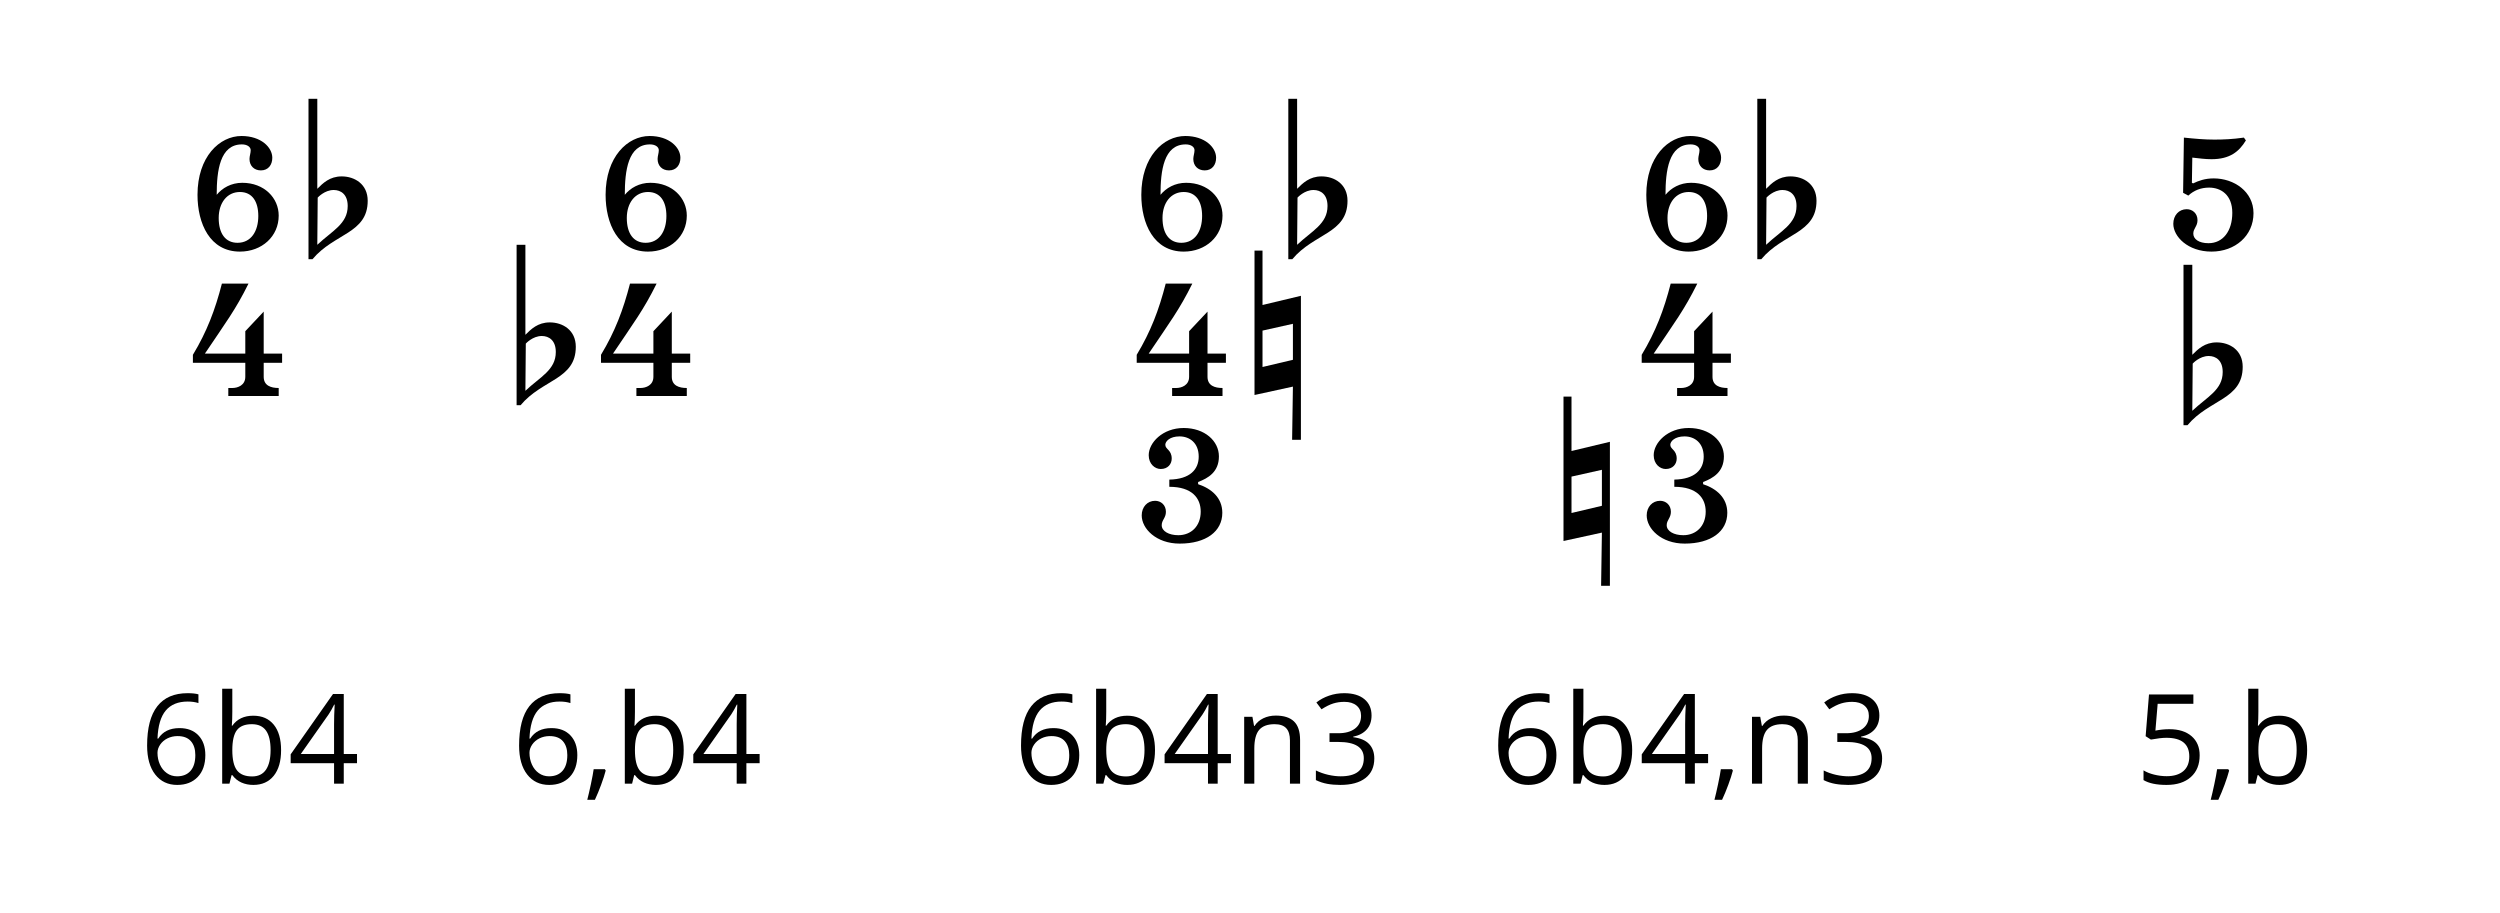
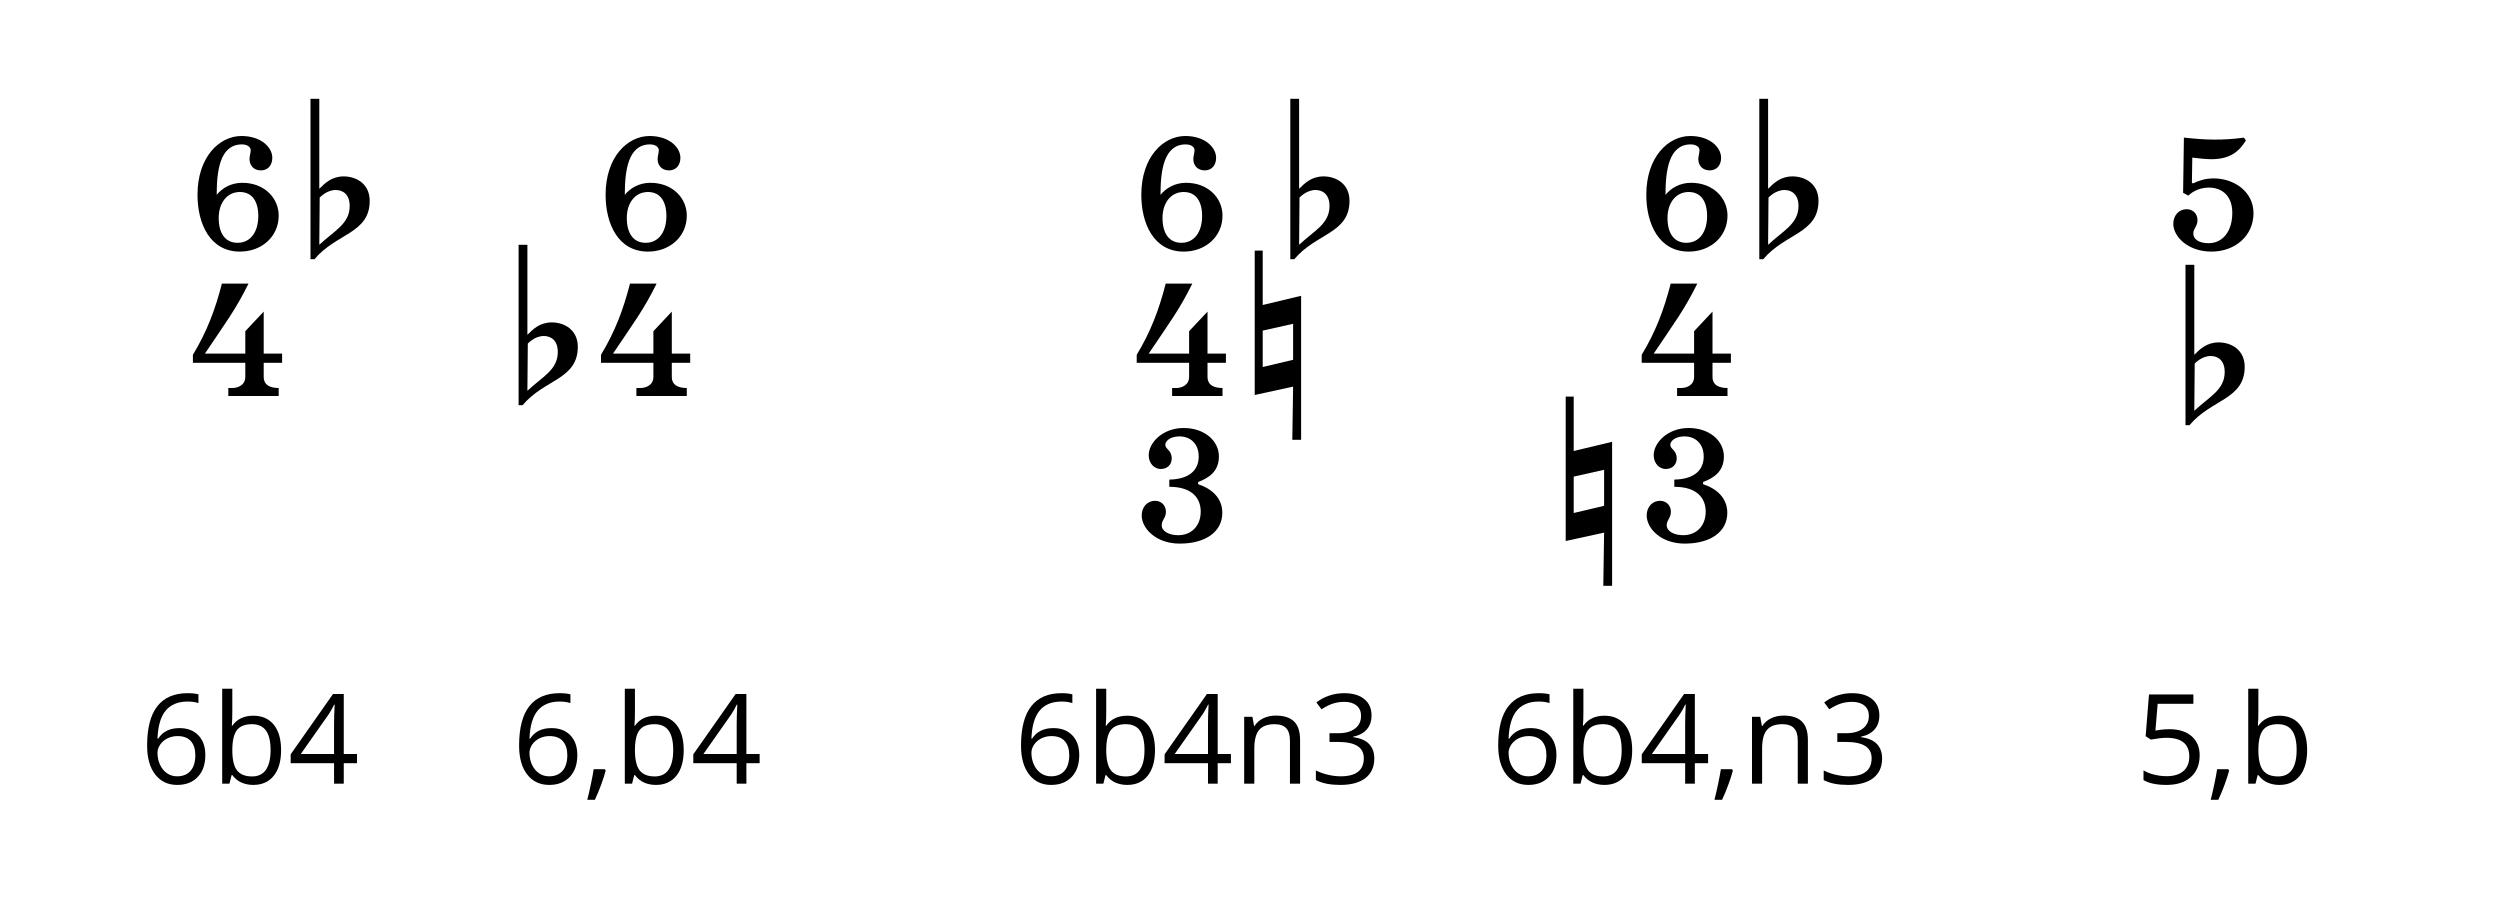
<svg xmlns="http://www.w3.org/2000/svg" width="100%" height="100%" viewBox="0 0 200 73" version="1.1" xml:space="preserve" style="fill-rule:evenodd;clip-rule:evenodd;stroke-linejoin:round;stroke-miterlimit:1.414;">
  <g>
    <g>
      <path d="M20.872,13.632c0.592,0 0.912,-0.448 0.912,-1.008c0,-0.832 -0.896,-1.744 -2.464,-1.744c-1.76,0 -3.52,1.664 -3.52,4.704c0,2.304 0.992,4.544 3.392,4.544c1.76,0 3.104,-1.216 3.104,-2.88c0,-1.408 -1.152,-2.624 -2.912,-2.624c-0.896,0 -1.6,0.416 -2.048,0.96c0,-1.92 0.256,-4.032 2.016,-4.032c0.432,0 0.704,0.208 0.704,0.464c0,0.24 -0.096,0.464 -0.096,0.704c0,0.528 0.352,0.912 0.912,0.912Zm-1.68,1.728c0.992,0 1.472,0.768 1.472,1.92c0,1.216 -0.576,2.144 -1.664,2.144c-0.96,0 -1.504,-0.736 -1.504,-1.984c0,-1.216 0.672,-2.08 1.696,-2.08Z" style="fill-rule:nonzero;" />
-       <path d="M25.384,7.904l-0.704,0l0,12.832l0.32,0c1.728,-2.08 4.416,-2.048 4.416,-4.672c0,-1.344 -1.056,-1.952 -2.08,-1.952c-0.96,0 -1.504,0.544 -1.952,0.992l0,-7.2Zm0,11.68l0.032,-3.776c0,0 0.544,-0.608 1.28,-0.608c0.576,0 1.12,0.352 1.12,1.28c0,1.44 -1.248,1.984 -2.432,3.104Z" style="fill-rule:nonzero;" />
+       <path d="M25.544,7.904l-0.704,0l0,12.832l0.32,0c1.728,-2.08 4.416,-2.048 4.416,-4.672c0,-1.344 -1.056,-1.952 -2.08,-1.952c-0.96,0 -1.504,0.544 -1.952,0.992l0,-7.2Zm0,11.68l0.032,-3.776c0,0 0.544,-0.608 1.28,-0.608c0.576,0 1.12,0.352 1.12,1.28c0,1.44 -1.248,1.984 -2.432,3.104Z" style="fill-rule:nonzero;" />
      <path d="M21.096,29.024l1.472,0l0,-0.736l-1.472,0l0,-3.36l-1.472,1.568l0,1.792l-3.232,0c1.632,-2.432 2.464,-3.52 3.488,-5.6l-2.128,0c-0.544,2.112 -1.2,3.84 -2.32,5.696l0,0.64l4.192,0l0,1.12c0,0.672 -0.592,0.896 -1.04,0.896l-0.32,0l0,0.64l4.032,0l0,-0.64c-0.624,0 -1.2,-0.192 -1.2,-0.896l0,-1.12Z" style="fill-rule:nonzero;" />
      <path d="M11.769,59.644c0,-1.403 0.273,-2.452 0.818,-3.147c0.545,-0.695 1.352,-1.042 2.419,-1.042c0.368,0 0.658,0.031 0.869,0.093l0,0.698c-0.25,-0.082 -0.537,-0.122 -0.859,-0.122c-0.765,0 -1.349,0.238 -1.753,0.715c-0.403,0.477 -0.625,1.226 -0.664,2.249l0.059,0c0.358,-0.56 0.924,-0.84 1.699,-0.84c0.641,0 1.147,0.193 1.516,0.581c0.37,0.387 0.554,0.913 0.554,1.577c0,0.742 -0.202,1.326 -0.608,1.75c-0.405,0.425 -0.953,0.638 -1.643,0.638c-0.739,0 -1.325,-0.278 -1.758,-0.833c-0.432,-0.555 -0.649,-1.327 -0.649,-2.317Zm2.398,2.461c0.462,0 0.821,-0.145 1.076,-0.437c0.256,-0.291 0.383,-0.712 0.383,-1.262c0,-0.472 -0.118,-0.843 -0.356,-1.113c-0.238,-0.271 -0.592,-0.406 -1.064,-0.406c-0.293,0 -0.562,0.061 -0.806,0.181c-0.244,0.121 -0.439,0.287 -0.584,0.498c-0.144,0.212 -0.217,0.431 -0.217,0.659c0,0.336 0.065,0.648 0.195,0.938c0.131,0.29 0.315,0.519 0.555,0.688c0.239,0.17 0.512,0.254 0.818,0.254Z" style="fill-rule:nonzero;" />
      <path d="M20.265,57.257c0.703,0 1.249,0.24 1.638,0.72c0.389,0.48 0.584,1.159 0.584,2.038c0,0.879 -0.196,1.562 -0.589,2.049c-0.392,0.486 -0.936,0.73 -1.633,0.73c-0.348,0 -0.666,-0.065 -0.954,-0.193c-0.289,-0.129 -0.53,-0.327 -0.726,-0.593l-0.058,0l-0.171,0.688l-0.581,0l0,-7.598l0.81,0l0,1.846c0,0.413 -0.013,0.785 -0.039,1.113l0.039,0c0.378,-0.534 0.938,-0.8 1.68,-0.8Zm-0.117,0.678c-0.553,0 -0.952,0.159 -1.196,0.476c-0.244,0.318 -0.367,0.852 -0.367,1.604c0,0.752 0.126,1.29 0.376,1.614c0.251,0.324 0.653,0.486 1.206,0.486c0.499,0 0.87,-0.182 1.114,-0.544c0.244,-0.363 0.366,-0.885 0.366,-1.565c0,-0.697 -0.122,-1.216 -0.366,-1.558c-0.244,-0.342 -0.622,-0.513 -1.133,-0.513Z" style="fill-rule:nonzero;" />
      <path d="M28.561,61.055l-1.06,0l0,1.641l-0.776,0l0,-1.641l-3.472,0l0,-0.708l3.389,-4.829l0.859,0l0,4.8l1.06,0l0,0.737Zm-1.836,-0.737l0,-2.373c0,-0.465 0.016,-0.991 0.049,-1.577l-0.039,0c-0.156,0.312 -0.303,0.571 -0.44,0.776l-2.231,3.174l2.661,0Z" style="fill-rule:nonzero;" />
    </g>
    <g>
      <path d="M53.52,13.632c0.592,0 0.912,-0.448 0.912,-1.008c0,-0.832 -0.896,-1.744 -2.464,-1.744c-1.76,0 -3.52,1.664 -3.52,4.704c0,2.304 0.992,4.544 3.392,4.544c1.76,0 3.104,-1.216 3.104,-2.88c0,-1.408 -1.152,-2.624 -2.912,-2.624c-0.896,0 -1.6,0.416 -2.048,0.96c0,-1.92 0.256,-4.032 2.016,-4.032c0.432,0 0.704,0.208 0.704,0.464c0,0.24 -0.096,0.464 -0.096,0.704c0,0.528 0.352,0.912 0.912,0.912Zm-1.68,1.728c0.992,0 1.472,0.768 1.472,1.92c0,1.216 -0.576,2.144 -1.664,2.144c-0.96,0 -1.504,-0.736 -1.504,-1.984c0,-1.216 0.672,-2.08 1.696,-2.08Z" style="fill-rule:nonzero;" />
-       <path d="M42.032,19.584l-0.704,0l0,12.832l0.32,0c1.728,-2.08 4.416,-2.048 4.416,-4.672c0,-1.344 -1.056,-1.952 -2.08,-1.952c-0.96,0 -1.504,0.544 -1.952,0.992l0,-7.2Zm0,11.68l0.032,-3.776c0,0 0.544,-0.608 1.28,-0.608c0.576,0 1.12,0.352 1.12,1.28c0,1.44 -1.248,1.984 -2.432,3.104Z" style="fill-rule:nonzero;" />
+       <path d="M42.192,19.584l-0.704,0l0,12.832l0.32,0c1.728,-2.08 4.416,-2.048 4.416,-4.672c0,-1.344 -1.056,-1.952 -2.08,-1.952c-0.96,0 -1.504,0.544 -1.952,0.992l0,-7.2Zm0,11.68l0.032,-3.776c0,0 0.544,-0.608 1.28,-0.608c0.576,0 1.12,0.352 1.12,1.28c0,1.44 -1.248,1.984 -2.432,3.104Z" style="fill-rule:nonzero;" />
      <path d="M53.744,29.024l1.472,0l0,-0.736l-1.472,0l0,-3.36l-1.472,1.568l0,1.792l-3.232,0c1.632,-2.432 2.464,-3.52 3.488,-5.6l-2.128,0c-0.544,2.112 -1.2,3.84 -2.32,5.696l0,0.64l4.192,0l0,1.12c0,0.672 -0.592,0.896 -1.04,0.896l-0.32,0l0,0.64l4.032,0l0,-0.64c-0.624,0 -1.2,-0.192 -1.2,-0.896l0,-1.12Z" style="fill-rule:nonzero;" />
      <path d="M41.528,59.644c0,-1.403 0.272,-2.452 0.817,-3.147c0.546,-0.695 1.352,-1.042 2.42,-1.042c0.368,0 0.657,0.031 0.869,0.093l0,0.698c-0.251,-0.082 -0.537,-0.122 -0.859,-0.122c-0.765,0 -1.35,0.238 -1.753,0.715c-0.404,0.477 -0.625,1.226 -0.664,2.249l0.058,0c0.358,-0.56 0.925,-0.84 1.699,-0.84c0.642,0 1.147,0.193 1.517,0.581c0.369,0.387 0.554,0.913 0.554,1.577c0,0.742 -0.203,1.326 -0.608,1.75c-0.405,0.425 -0.953,0.638 -1.643,0.638c-0.739,0 -1.325,-0.278 -1.758,-0.833c-0.433,-0.555 -0.649,-1.327 -0.649,-2.317Zm2.397,2.461c0.462,0 0.821,-0.145 1.077,-0.437c0.255,-0.291 0.383,-0.712 0.383,-1.262c0,-0.472 -0.119,-0.843 -0.356,-1.113c-0.238,-0.271 -0.593,-0.406 -1.065,-0.406c-0.293,0 -0.561,0.061 -0.806,0.181c-0.244,0.121 -0.438,0.287 -0.583,0.498c-0.145,0.212 -0.217,0.431 -0.217,0.659c0,0.336 0.065,0.648 0.195,0.938c0.13,0.29 0.315,0.519 0.554,0.688c0.239,0.17 0.512,0.254 0.818,0.254Z" style="fill-rule:nonzero;" />
      <path d="M48.383,61.534l0.073,0.112c-0.084,0.326 -0.206,0.704 -0.366,1.135c-0.159,0.432 -0.325,0.833 -0.498,1.204l-0.61,0c0.088,-0.338 0.184,-0.757 0.29,-1.255c0.106,-0.498 0.18,-0.897 0.222,-1.196l0.889,0Z" style="fill-rule:nonzero;" />
      <path d="M52.475,57.257c0.703,0 1.249,0.24 1.638,0.72c0.389,0.48 0.584,1.159 0.584,2.038c0,0.879 -0.197,1.562 -0.589,2.049c-0.392,0.486 -0.937,0.73 -1.633,0.73c-0.348,0 -0.667,-0.065 -0.955,-0.193c-0.288,-0.129 -0.53,-0.327 -0.725,-0.593l-0.058,0l-0.171,0.688l-0.581,0l0,-7.598l0.81,0l0,1.846c0,0.413 -0.013,0.785 -0.039,1.113l0.039,0c0.378,-0.534 0.938,-0.8 1.68,-0.8Zm-0.117,0.678c-0.554,0 -0.952,0.159 -1.197,0.476c-0.244,0.318 -0.366,0.852 -0.366,1.604c0,0.752 0.126,1.29 0.376,1.614c0.251,0.324 0.653,0.486 1.206,0.486c0.498,0 0.869,-0.182 1.113,-0.544c0.245,-0.363 0.367,-0.885 0.367,-1.565c0,-0.697 -0.122,-1.216 -0.367,-1.558c-0.244,-0.342 -0.621,-0.513 -1.132,-0.513Z" style="fill-rule:nonzero;" />
      <path d="M60.771,61.055l-1.06,0l0,1.641l-0.776,0l0,-1.641l-3.472,0l0,-0.708l3.389,-4.829l0.859,0l0,4.8l1.06,0l0,0.737Zm-1.836,-0.737l0,-2.373c0,-0.465 0.016,-0.991 0.049,-1.577l-0.039,0c-0.157,0.312 -0.303,0.571 -0.44,0.776l-2.231,3.174l2.661,0Z" style="fill-rule:nonzero;" />
    </g>
  </g>
  <g>
    <path d="M177.096,14.272c-0.704,0 -1.216,0.192 -1.648,0.4l-0.096,-0.048l0.032,-2.016c0.576,0.064 1.024,0.128 1.536,0.128c1.472,0 2.208,-0.608 2.752,-1.504l-0.16,-0.224c-0.896,0.128 -1.632,0.16 -2.368,0.16c-0.768,0 -1.504,-0.064 -2.432,-0.16l-0.064,4.416l0.416,0.224c0.448,-0.416 1.008,-0.64 1.664,-0.64c0.944,0 1.856,0.576 1.856,2.016c0,1.472 -0.752,2.432 -1.904,2.432c-0.784,0 -1.216,-0.336 -1.216,-0.768c0,-0.416 0.336,-0.576 0.336,-1.072c0,-0.544 -0.4,-0.88 -0.864,-0.88c-0.624,0 -1.072,0.496 -1.072,1.168c0,1.024 1.168,2.224 3.056,2.224c1.888,0 3.36,-1.264 3.36,-3.072c0,-1.728 -1.552,-2.784 -3.184,-2.784Z" style="fill-rule:nonzero;" />
-     <path d="M175.384,21.184l-0.704,0l0,12.832l0.32,0c1.728,-2.08 4.416,-2.048 4.416,-4.672c0,-1.344 -1.056,-1.952 -2.08,-1.952c-0.96,0 -1.504,0.544 -1.952,0.992l0,-7.2Zm0,11.68l0.032,-3.776c0,0 0.544,-0.608 1.28,-0.608c0.576,0 1.12,0.352 1.12,1.28c0,1.44 -1.248,1.984 -2.432,3.104Z" style="fill-rule:nonzero;" />
+     <path d="M175.544,21.184l-0.704,0l0,12.832l0.32,0c1.728,-2.08 4.416,-2.048 4.416,-4.672c0,-1.344 -1.056,-1.952 -2.08,-1.952c-0.96,0 -1.504,0.544 -1.952,0.992l0,-7.2Zm0,11.68l0.032,-3.776c0,0 0.544,-0.608 1.28,-0.608c0.576,0 1.12,0.352 1.12,1.28c0,1.44 -1.248,1.984 -2.432,3.104Z" style="fill-rule:nonzero;" />
    <path d="M173.551,58.336c0.752,0 1.343,0.186 1.775,0.559c0.431,0.372 0.647,0.883 0.647,1.53c0,0.739 -0.236,1.319 -0.706,1.739c-0.47,0.42 -1.119,0.63 -1.946,0.63c-0.804,0 -1.417,-0.129 -1.841,-0.386l0,-0.781c0.228,0.146 0.512,0.261 0.85,0.344c0.339,0.083 0.672,0.124 1.001,0.124c0.573,0 1.018,-0.135 1.336,-0.405c0.317,-0.27 0.476,-0.661 0.476,-1.172c0,-0.996 -0.611,-1.494 -1.831,-1.494c-0.31,0 -0.723,0.047 -1.241,0.142l-0.42,-0.269l0.269,-3.34l3.55,0l0,0.747l-2.857,0l-0.18,2.144c0.374,-0.075 0.747,-0.112 1.118,-0.112Z" style="fill-rule:nonzero;" />
    <path d="M178.258,61.534l0.073,0.112c-0.085,0.326 -0.207,0.704 -0.366,1.135c-0.16,0.432 -0.326,0.833 -0.498,1.204l-0.611,0c0.088,-0.338 0.185,-0.757 0.291,-1.255c0.106,-0.498 0.18,-0.897 0.222,-1.196l0.889,0Z" style="fill-rule:nonzero;" />
    <path d="M182.35,57.257c0.703,0 1.249,0.24 1.638,0.72c0.389,0.48 0.583,1.159 0.583,2.038c0,0.879 -0.196,1.562 -0.588,2.049c-0.392,0.486 -0.937,0.73 -1.633,0.73c-0.349,0 -0.667,-0.065 -0.955,-0.193c-0.288,-0.129 -0.53,-0.327 -0.725,-0.593l-0.059,0l-0.171,0.688l-0.581,0l0,-7.598l0.811,0l0,1.846c0,0.413 -0.013,0.785 -0.039,1.113l0.039,0c0.378,-0.534 0.937,-0.8 1.68,-0.8Zm-0.118,0.678c-0.553,0 -0.952,0.159 -1.196,0.476c-0.244,0.318 -0.366,0.852 -0.366,1.604c0,0.752 0.125,1.29 0.376,1.614c0.251,0.324 0.653,0.486 1.206,0.486c0.498,0 0.869,-0.182 1.113,-0.544c0.244,-0.363 0.366,-0.885 0.366,-1.565c0,-0.697 -0.122,-1.216 -0.366,-1.558c-0.244,-0.342 -0.622,-0.513 -1.133,-0.513Z" style="fill-rule:nonzero;" />
  </g>
  <g>
    <g>
      <path d="M96.377,13.632c0.592,0 0.912,-0.448 0.912,-1.008c0,-0.832 -0.896,-1.744 -2.464,-1.744c-1.76,0 -3.52,1.664 -3.52,4.704c0,2.304 0.992,4.544 3.392,4.544c1.76,0 3.104,-1.216 3.104,-2.88c0,-1.408 -1.152,-2.624 -2.912,-2.624c-0.896,0 -1.6,0.416 -2.048,0.96c0,-1.92 0.256,-4.032 2.016,-4.032c0.432,0 0.704,0.208 0.704,0.464c0,0.24 -0.096,0.464 -0.096,0.704c0,0.528 0.352,0.912 0.912,0.912Zm-1.68,1.728c0.992,0 1.472,0.768 1.472,1.92c0,1.216 -0.576,2.144 -1.664,2.144c-0.96,0 -1.504,-0.736 -1.504,-1.984c0,-1.216 0.672,-2.08 1.696,-2.08Z" style="fill-rule:nonzero;" />
-       <path d="M103.769,7.904l-0.704,0l0,12.832l0.32,0c1.728,-2.08 4.416,-2.048 4.416,-4.672c0,-1.344 -1.056,-1.952 -2.08,-1.952c-0.96,0 -1.504,0.544 -1.952,0.992l0,-7.2Zm0,11.68l0.032,-3.776c0,0 0.544,-0.608 1.28,-0.608c0.576,0 1.12,0.352 1.12,1.28c0,1.44 -1.248,1.984 -2.432,3.104Z" style="fill-rule:nonzero;" />
+       <path d="M103.929,7.904l-0.704,0l0,12.832l0.32,0c1.728,-2.08 4.416,-2.048 4.416,-4.672c0,-1.344 -1.056,-1.952 -2.08,-1.952c-0.96,0 -1.504,0.544 -1.952,0.992l0,-7.2Zm0,11.68l0.032,-3.776c0,0 0.544,-0.608 1.28,-0.608c0.576,0 1.12,0.352 1.12,1.28c0,1.44 -1.248,1.984 -2.432,3.104Z" style="fill-rule:nonzero;" />
      <path d="M96.601,29.024l1.472,0l0,-0.736l-1.472,0l0,-3.36l-1.472,1.568l0,1.792l-3.232,0c1.632,-2.432 2.464,-3.52 3.488,-5.6l-2.128,0c-0.544,2.112 -1.2,3.84 -2.32,5.696l0,0.64l4.192,0l0,1.12c0,0.672 -0.592,0.896 -1.04,0.896l-0.32,0l0,0.64l4.032,0l0,-0.64c-0.624,0 -1.2,-0.192 -1.2,-0.896l0,-1.12Z" style="fill-rule:nonzero;" />
-       <path d="M100.361,20.048l0,11.552l3.072,-0.672l-0.064,4.256l0.704,0l0,-11.52l-3.072,0.736l0,-4.352l-0.64,0Zm0.64,6.4l2.432,-0.544l0,2.88l-2.432,0.576l0,-2.912Z" style="fill-rule:nonzero;" />
+       <path d="M100.377,20.048l0,11.552l3.072,-0.672l-0.064,4.256l0.704,0l0,-11.52l-3.072,0.736l0,-4.352l-0.64,0Zm0.64,6.4l2.432,-0.544l0,2.88l-2.432,0.576l0,-2.912Z" style="fill-rule:nonzero;" />
      <path d="M93.273,40.944c0,-0.544 -0.4,-0.88 -0.864,-0.88c-0.624,0 -1.072,0.496 -1.072,1.168c0,1.056 1.152,2.256 3.04,2.256c2.112,0 3.408,-0.976 3.408,-2.464c0,-1.2 -0.864,-1.936 -1.936,-2.288l0,-0.176c0.8,-0.304 1.664,-0.8 1.664,-2.048c0,-1.232 -1.136,-2.272 -2.816,-2.272c-1.696,0 -2.8,1.184 -2.8,2.176c0,0.704 0.496,1.104 0.96,1.104c0.576,0 0.88,-0.4 0.88,-0.832c0,-0.704 -0.512,-0.736 -0.512,-1.104c0,-0.272 0.352,-0.672 1.136,-0.672c0.816,0 1.536,0.528 1.536,1.616c0,1.024 -0.688,1.808 -2.352,1.84l0,0.576c1.824,0 2.512,0.912 2.512,1.984c0,1.168 -0.768,1.888 -1.792,1.888c-0.752,0 -1.328,-0.32 -1.328,-0.8c0,-0.416 0.336,-0.576 0.336,-1.072Z" style="fill-rule:nonzero;" />
      <path d="M81.682,59.644c0,-1.403 0.273,-2.452 0.818,-3.147c0.546,-0.695 1.352,-1.042 2.42,-1.042c0.368,0 0.657,0.031 0.869,0.093l0,0.698c-0.251,-0.082 -0.537,-0.122 -0.859,-0.122c-0.765,0 -1.35,0.238 -1.753,0.715c-0.404,0.477 -0.625,1.226 -0.664,2.249l0.058,0c0.358,-0.56 0.925,-0.84 1.699,-0.84c0.642,0 1.147,0.193 1.516,0.581c0.37,0.387 0.555,0.913 0.555,1.577c0,0.742 -0.203,1.326 -0.608,1.75c-0.406,0.425 -0.953,0.638 -1.643,0.638c-0.739,0 -1.325,-0.278 -1.758,-0.833c-0.433,-0.555 -0.65,-1.327 -0.65,-2.317Zm2.398,2.461c0.462,0 0.821,-0.145 1.077,-0.437c0.255,-0.291 0.383,-0.712 0.383,-1.262c0,-0.472 -0.119,-0.843 -0.357,-1.113c-0.237,-0.271 -0.592,-0.406 -1.064,-0.406c-0.293,0 -0.562,0.061 -0.806,0.181c-0.244,0.121 -0.438,0.287 -0.583,0.498c-0.145,0.212 -0.217,0.431 -0.217,0.659c0,0.336 0.065,0.648 0.195,0.938c0.13,0.29 0.315,0.519 0.554,0.688c0.239,0.17 0.512,0.254 0.818,0.254Z" style="fill-rule:nonzero;" />
      <path d="M90.179,57.257c0.703,0 1.249,0.24 1.638,0.72c0.389,0.48 0.583,1.159 0.583,2.038c0,0.879 -0.196,1.562 -0.588,2.049c-0.392,0.486 -0.937,0.73 -1.633,0.73c-0.349,0 -0.667,-0.065 -0.955,-0.193c-0.288,-0.129 -0.53,-0.327 -0.725,-0.593l-0.059,0l-0.171,0.688l-0.581,0l0,-7.598l0.811,0l0,1.846c0,0.413 -0.013,0.785 -0.039,1.113l0.039,0c0.377,-0.534 0.937,-0.8 1.68,-0.8Zm-0.118,0.678c-0.553,0 -0.952,0.159 -1.196,0.476c-0.244,0.318 -0.366,0.852 -0.366,1.604c0,0.752 0.125,1.29 0.376,1.614c0.25,0.324 0.653,0.486 1.206,0.486c0.498,0 0.869,-0.182 1.113,-0.544c0.244,-0.363 0.366,-0.885 0.366,-1.565c0,-0.697 -0.122,-1.216 -0.366,-1.558c-0.244,-0.342 -0.622,-0.513 -1.133,-0.513Z" style="fill-rule:nonzero;" />
      <path d="M98.474,61.055l-1.059,0l0,1.641l-0.776,0l0,-1.641l-3.472,0l0,-0.708l3.389,-4.829l0.859,0l0,4.8l1.059,0l0,0.737Zm-1.835,-0.737l0,-2.373c0,-0.465 0.016,-0.991 0.048,-1.577l-0.039,0c-0.156,0.312 -0.302,0.571 -0.439,0.776l-2.232,3.174l2.662,0Z" style="fill-rule:nonzero;" />
      <path d="M103.196,62.696l0,-3.462c0,-0.436 -0.099,-0.762 -0.298,-0.976c-0.198,-0.215 -0.509,-0.323 -0.932,-0.323c-0.56,0 -0.97,0.152 -1.231,0.454c-0.26,0.303 -0.39,0.803 -0.39,1.499l0,2.808l-0.811,0l0,-5.352l0.659,0l0.132,0.733l0.039,0c0.166,-0.264 0.399,-0.468 0.698,-0.613c0.3,-0.145 0.633,-0.217 1.001,-0.217c0.645,0 1.13,0.155 1.455,0.466c0.326,0.311 0.489,0.808 0.489,1.492l0,3.491l-0.811,0Z" style="fill-rule:nonzero;" />
      <path d="M109.724,57.237c0,0.456 -0.127,0.828 -0.383,1.118c-0.255,0.29 -0.618,0.484 -1.086,0.581l0,0.039c0.573,0.072 0.997,0.254 1.274,0.547c0.277,0.293 0.415,0.677 0.415,1.153c0,0.68 -0.236,1.203 -0.708,1.569c-0.472,0.367 -1.142,0.55 -2.012,0.55c-0.377,0 -0.723,-0.029 -1.037,-0.086c-0.314,-0.057 -0.619,-0.157 -0.916,-0.3l0,-0.772c0.31,0.153 0.639,0.27 0.989,0.35c0.35,0.079 0.681,0.119 0.994,0.119c1.233,0 1.85,-0.483 1.85,-1.45c0,-0.866 -0.68,-1.299 -2.041,-1.299l-0.703,0l0,-0.698l0.713,0c0.557,0 0.998,-0.123 1.323,-0.369c0.326,-0.246 0.489,-0.586 0.489,-1.023c0,-0.348 -0.12,-0.621 -0.359,-0.82c-0.24,-0.199 -0.564,-0.298 -0.974,-0.298c-0.313,0 -0.607,0.042 -0.884,0.127c-0.277,0.085 -0.593,0.241 -0.947,0.469l-0.411,-0.547c0.293,-0.231 0.631,-0.413 1.014,-0.544c0.382,-0.132 0.785,-0.198 1.208,-0.198c0.693,0 1.232,0.158 1.616,0.476c0.384,0.317 0.576,0.753 0.576,1.306Z" style="fill-rule:nonzero;" />
    </g>
    <g>
      <path d="M136.776,13.632c0.592,0 0.912,-0.448 0.912,-1.008c0,-0.832 -0.896,-1.744 -2.464,-1.744c-1.76,0 -3.52,1.664 -3.52,4.704c0,2.304 0.992,4.544 3.392,4.544c1.76,0 3.104,-1.216 3.104,-2.88c0,-1.408 -1.152,-2.624 -2.912,-2.624c-0.896,0 -1.6,0.416 -2.048,0.96c0,-1.92 0.256,-4.032 2.016,-4.032c0.432,0 0.704,0.208 0.704,0.464c0,0.24 -0.096,0.464 -0.096,0.704c0,0.528 0.352,0.912 0.912,0.912Zm-1.68,1.728c0.992,0 1.472,0.768 1.472,1.92c0,1.216 -0.576,2.144 -1.664,2.144c-0.96,0 -1.504,-0.736 -1.504,-1.984c0,-1.216 0.672,-2.08 1.696,-2.08Z" style="fill-rule:nonzero;" />
-       <path d="M141.288,7.904l-0.704,0l0,12.832l0.32,0c1.728,-2.08 4.416,-2.048 4.416,-4.672c0,-1.344 -1.056,-1.952 -2.08,-1.952c-0.96,0 -1.504,0.544 -1.952,0.992l0,-7.2Zm0,11.68l0.032,-3.776c0,0 0.544,-0.608 1.28,-0.608c0.576,0 1.12,0.352 1.12,1.28c0,1.44 -1.248,1.984 -2.432,3.104Z" style="fill-rule:nonzero;" />
+       <path d="M141.448,7.904l-0.704,0l0,12.832l0.32,0c1.728,-2.08 4.416,-2.048 4.416,-4.672c0,-1.344 -1.056,-1.952 -2.08,-1.952c-0.96,0 -1.504,0.544 -1.952,0.992l0,-7.2Zm0,11.68l0.032,-3.776c0,0 0.544,-0.608 1.28,-0.608c0.576,0 1.12,0.352 1.12,1.28c0,1.44 -1.248,1.984 -2.432,3.104Z" style="fill-rule:nonzero;" />
      <path d="M137,29.024l1.472,0l0,-0.736l-1.472,0l0,-3.36l-1.472,1.568l0,1.792l-3.232,0c1.632,-2.432 2.464,-3.52 3.488,-5.6l-2.128,0c-0.544,2.112 -1.2,3.84 -2.32,5.696l0,0.64l4.192,0l0,1.12c0,0.672 -0.592,0.896 -1.04,0.896l-0.32,0l0,0.64l4.032,0l0,-0.64c-0.624,0 -1.2,-0.192 -1.2,-0.896l0,-1.12Z" style="fill-rule:nonzero;" />
-       <path d="M125.08,31.728l0,11.552l3.072,-0.672l-0.064,4.256l0.704,0l0,-11.52l-3.072,0.736l0,-4.352l-0.64,0Zm0.64,6.4l2.432,-0.544l0,2.88l-2.432,0.576l0,-2.912Z" style="fill-rule:nonzero;" />
+       <path d="M125.256,31.728l0,11.552l3.072,-0.672l-0.064,4.256l0.704,0l0,-11.52l-3.072,0.736l0,-4.352l-0.64,0Zm0.64,6.4l2.432,-0.544l0,2.88l-2.432,0.576l0,-2.912Z" style="fill-rule:nonzero;" />
      <path d="M133.672,40.944c0,-0.544 -0.4,-0.88 -0.864,-0.88c-0.624,0 -1.072,0.496 -1.072,1.168c0,1.056 1.152,2.256 3.04,2.256c2.112,0 3.408,-0.976 3.408,-2.464c0,-1.2 -0.864,-1.936 -1.936,-2.288l0,-0.176c0.8,-0.304 1.664,-0.8 1.664,-2.048c0,-1.232 -1.136,-2.272 -2.816,-2.272c-1.696,0 -2.8,1.184 -2.8,2.176c0,0.704 0.496,1.104 0.96,1.104c0.576,0 0.88,-0.4 0.88,-0.832c0,-0.704 -0.512,-0.736 -0.512,-1.104c0,-0.272 0.352,-0.672 1.136,-0.672c0.816,0 1.536,0.528 1.536,1.616c0,1.024 -0.688,1.808 -2.352,1.84l0,0.576c1.824,0 2.512,0.912 2.512,1.984c0,1.168 -0.768,1.888 -1.792,1.888c-0.752,0 -1.328,-0.32 -1.328,-0.8c0,-0.416 0.336,-0.576 0.336,-1.072Z" style="fill-rule:nonzero;" />
      <path d="M119.856,59.644c0,-1.403 0.273,-2.452 0.818,-3.147c0.545,-0.695 1.351,-1.042 2.419,-1.042c0.368,0 0.658,0.031 0.869,0.093l0,0.698c-0.25,-0.082 -0.537,-0.122 -0.859,-0.122c-0.765,0 -1.349,0.238 -1.753,0.715c-0.404,0.477 -0.625,1.226 -0.664,2.249l0.059,0c0.358,-0.56 0.924,-0.84 1.699,-0.84c0.641,0 1.146,0.193 1.516,0.581c0.369,0.387 0.554,0.913 0.554,1.577c0,0.742 -0.203,1.326 -0.608,1.75c-0.405,0.425 -0.953,0.638 -1.643,0.638c-0.739,0 -1.325,-0.278 -1.758,-0.833c-0.433,-0.555 -0.649,-1.327 -0.649,-2.317Zm2.397,2.461c0.463,0 0.821,-0.145 1.077,-0.437c0.256,-0.291 0.383,-0.712 0.383,-1.262c0,-0.472 -0.119,-0.843 -0.356,-1.113c-0.238,-0.271 -0.593,-0.406 -1.065,-0.406c-0.293,0 -0.561,0.061 -0.805,0.181c-0.244,0.121 -0.439,0.287 -0.584,0.498c-0.145,0.212 -0.217,0.431 -0.217,0.659c0,0.336 0.065,0.648 0.195,0.938c0.13,0.29 0.315,0.519 0.554,0.688c0.24,0.17 0.512,0.254 0.818,0.254Z" style="fill-rule:nonzero;" />
      <path d="M128.352,57.257c0.703,0 1.249,0.24 1.638,0.72c0.389,0.48 0.584,1.159 0.584,2.038c0,0.879 -0.196,1.562 -0.589,2.049c-0.392,0.486 -0.936,0.73 -1.633,0.73c-0.348,0 -0.667,-0.065 -0.955,-0.193c-0.288,-0.129 -0.529,-0.327 -0.725,-0.593l-0.058,0l-0.171,0.688l-0.581,0l0,-7.598l0.81,0l0,1.846c0,0.413 -0.013,0.785 -0.039,1.113l0.039,0c0.378,-0.534 0.938,-0.8 1.68,-0.8Zm-0.117,0.678c-0.554,0 -0.952,0.159 -1.197,0.476c-0.244,0.318 -0.366,0.852 -0.366,1.604c0,0.752 0.126,1.29 0.376,1.614c0.251,0.324 0.653,0.486 1.206,0.486c0.498,0 0.869,-0.182 1.114,-0.544c0.244,-0.363 0.366,-0.885 0.366,-1.565c0,-0.697 -0.122,-1.216 -0.366,-1.558c-0.245,-0.342 -0.622,-0.513 -1.133,-0.513Z" style="fill-rule:nonzero;" />
      <path d="M136.648,61.055l-1.06,0l0,1.641l-0.776,0l0,-1.641l-3.472,0l0,-0.708l3.389,-4.829l0.859,0l0,4.8l1.06,0l0,0.737Zm-1.836,-0.737l0,-2.373c0,-0.465 0.016,-0.991 0.049,-1.577l-0.039,0c-0.157,0.312 -0.303,0.571 -0.44,0.776l-2.231,3.174l2.661,0Z" style="fill-rule:nonzero;" />
      <path d="M138.557,61.534l0.073,0.112c-0.084,0.326 -0.206,0.704 -0.366,1.135c-0.159,0.432 -0.325,0.833 -0.498,1.204l-0.61,0c0.088,-0.338 0.184,-0.757 0.29,-1.255c0.106,-0.498 0.18,-0.897 0.222,-1.196l0.889,0Z" style="fill-rule:nonzero;" />
      <path d="M143.821,62.696l0,-3.462c0,-0.436 -0.1,-0.762 -0.298,-0.976c-0.199,-0.215 -0.51,-0.323 -0.933,-0.323c-0.56,0 -0.97,0.152 -1.23,0.454c-0.261,0.303 -0.391,0.803 -0.391,1.499l0,2.808l-0.81,0l0,-5.352l0.659,0l0.132,0.733l0.039,0c0.166,-0.264 0.398,-0.468 0.698,-0.613c0.299,-0.145 0.633,-0.217 1.001,-0.217c0.644,0 1.129,0.155 1.455,0.466c0.326,0.311 0.488,0.808 0.488,1.492l0,3.491l-0.81,0Z" style="fill-rule:nonzero;" />
      <path d="M150.349,57.237c0,0.456 -0.128,0.828 -0.383,1.118c-0.256,0.29 -0.618,0.484 -1.087,0.581l0,0.039c0.573,0.072 0.998,0.254 1.275,0.547c0.276,0.293 0.415,0.677 0.415,1.153c0,0.68 -0.236,1.203 -0.708,1.569c-0.472,0.367 -1.143,0.55 -2.012,0.55c-0.378,0 -0.723,-0.029 -1.038,-0.086c-0.314,-0.057 -0.619,-0.157 -0.915,-0.3l0,-0.772c0.309,0.153 0.639,0.27 0.989,0.35c0.35,0.079 0.681,0.119 0.993,0.119c1.234,0 1.851,-0.483 1.851,-1.45c0,-0.866 -0.68,-1.299 -2.041,-1.299l-0.703,0l0,-0.698l0.713,0c0.556,0 0.997,-0.123 1.323,-0.369c0.325,-0.246 0.488,-0.586 0.488,-1.023c0,-0.348 -0.119,-0.621 -0.359,-0.82c-0.239,-0.199 -0.564,-0.298 -0.974,-0.298c-0.312,0 -0.607,0.042 -0.884,0.127c-0.276,0.085 -0.592,0.241 -0.947,0.469l-0.41,-0.547c0.293,-0.231 0.631,-0.413 1.013,-0.544c0.383,-0.132 0.785,-0.198 1.209,-0.198c0.693,0 1.232,0.158 1.616,0.476c0.384,0.317 0.576,0.753 0.576,1.306Z" style="fill-rule:nonzero;" />
    </g>
  </g>
</svg>
